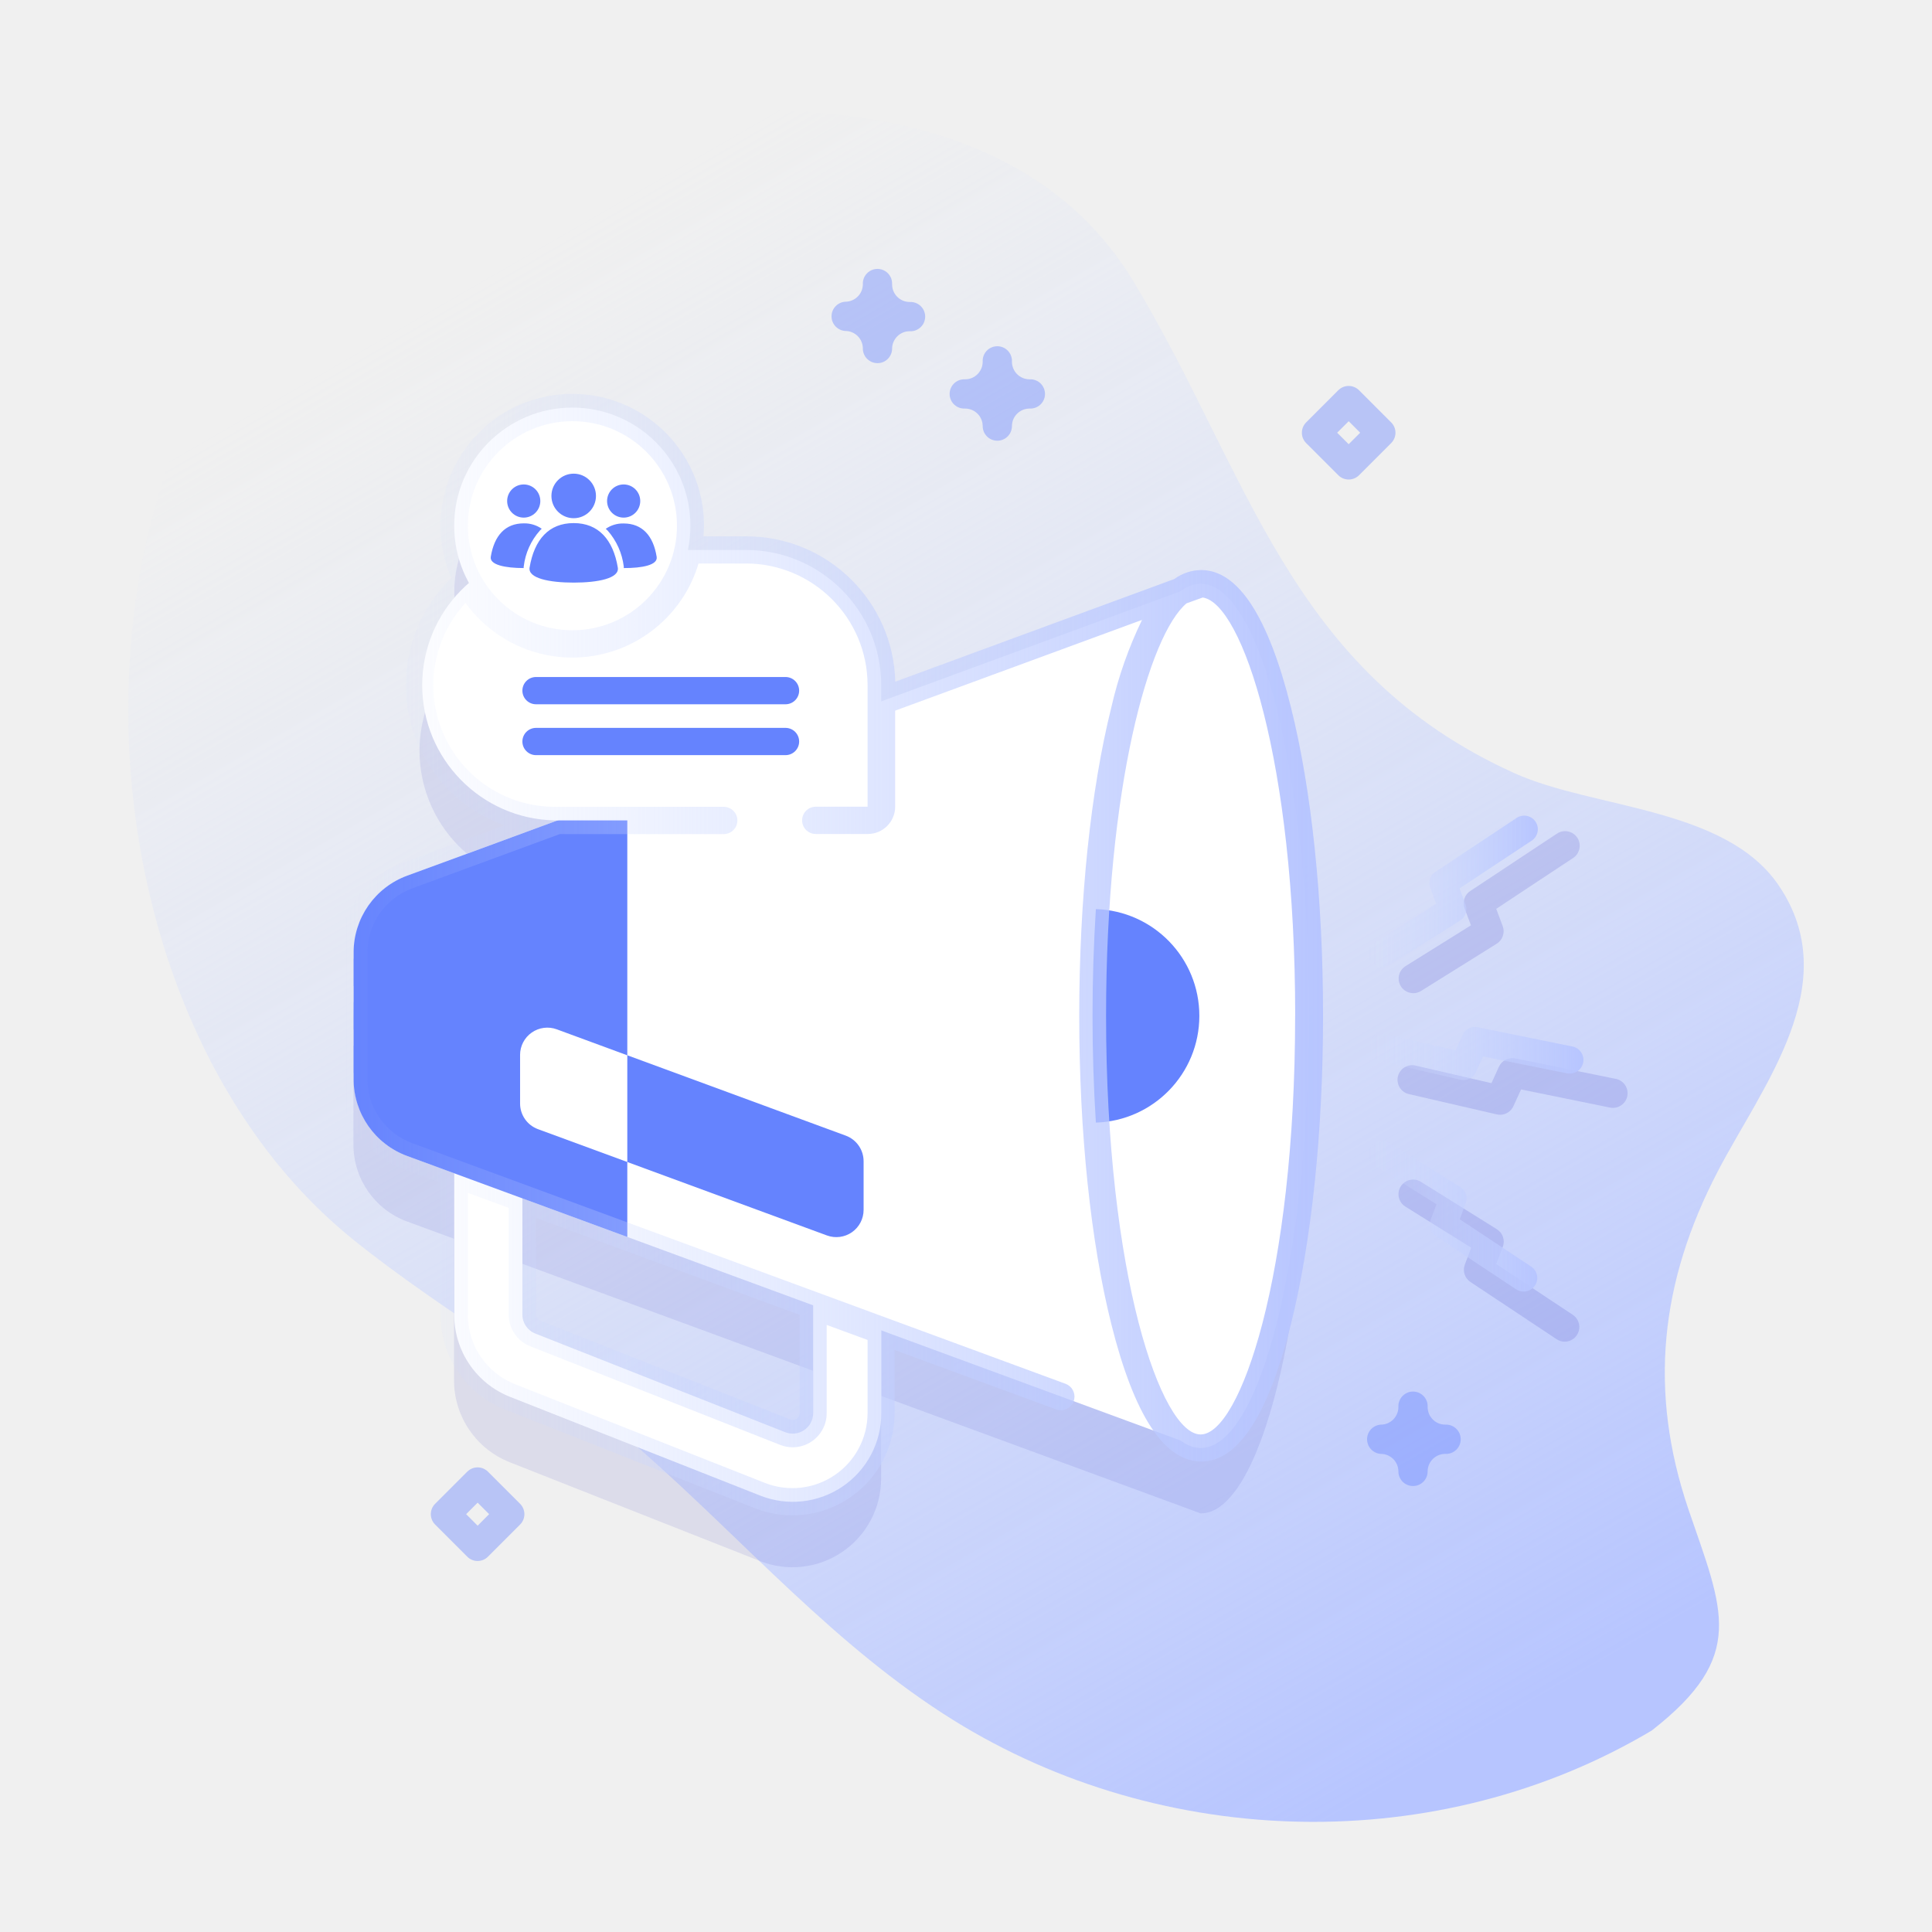
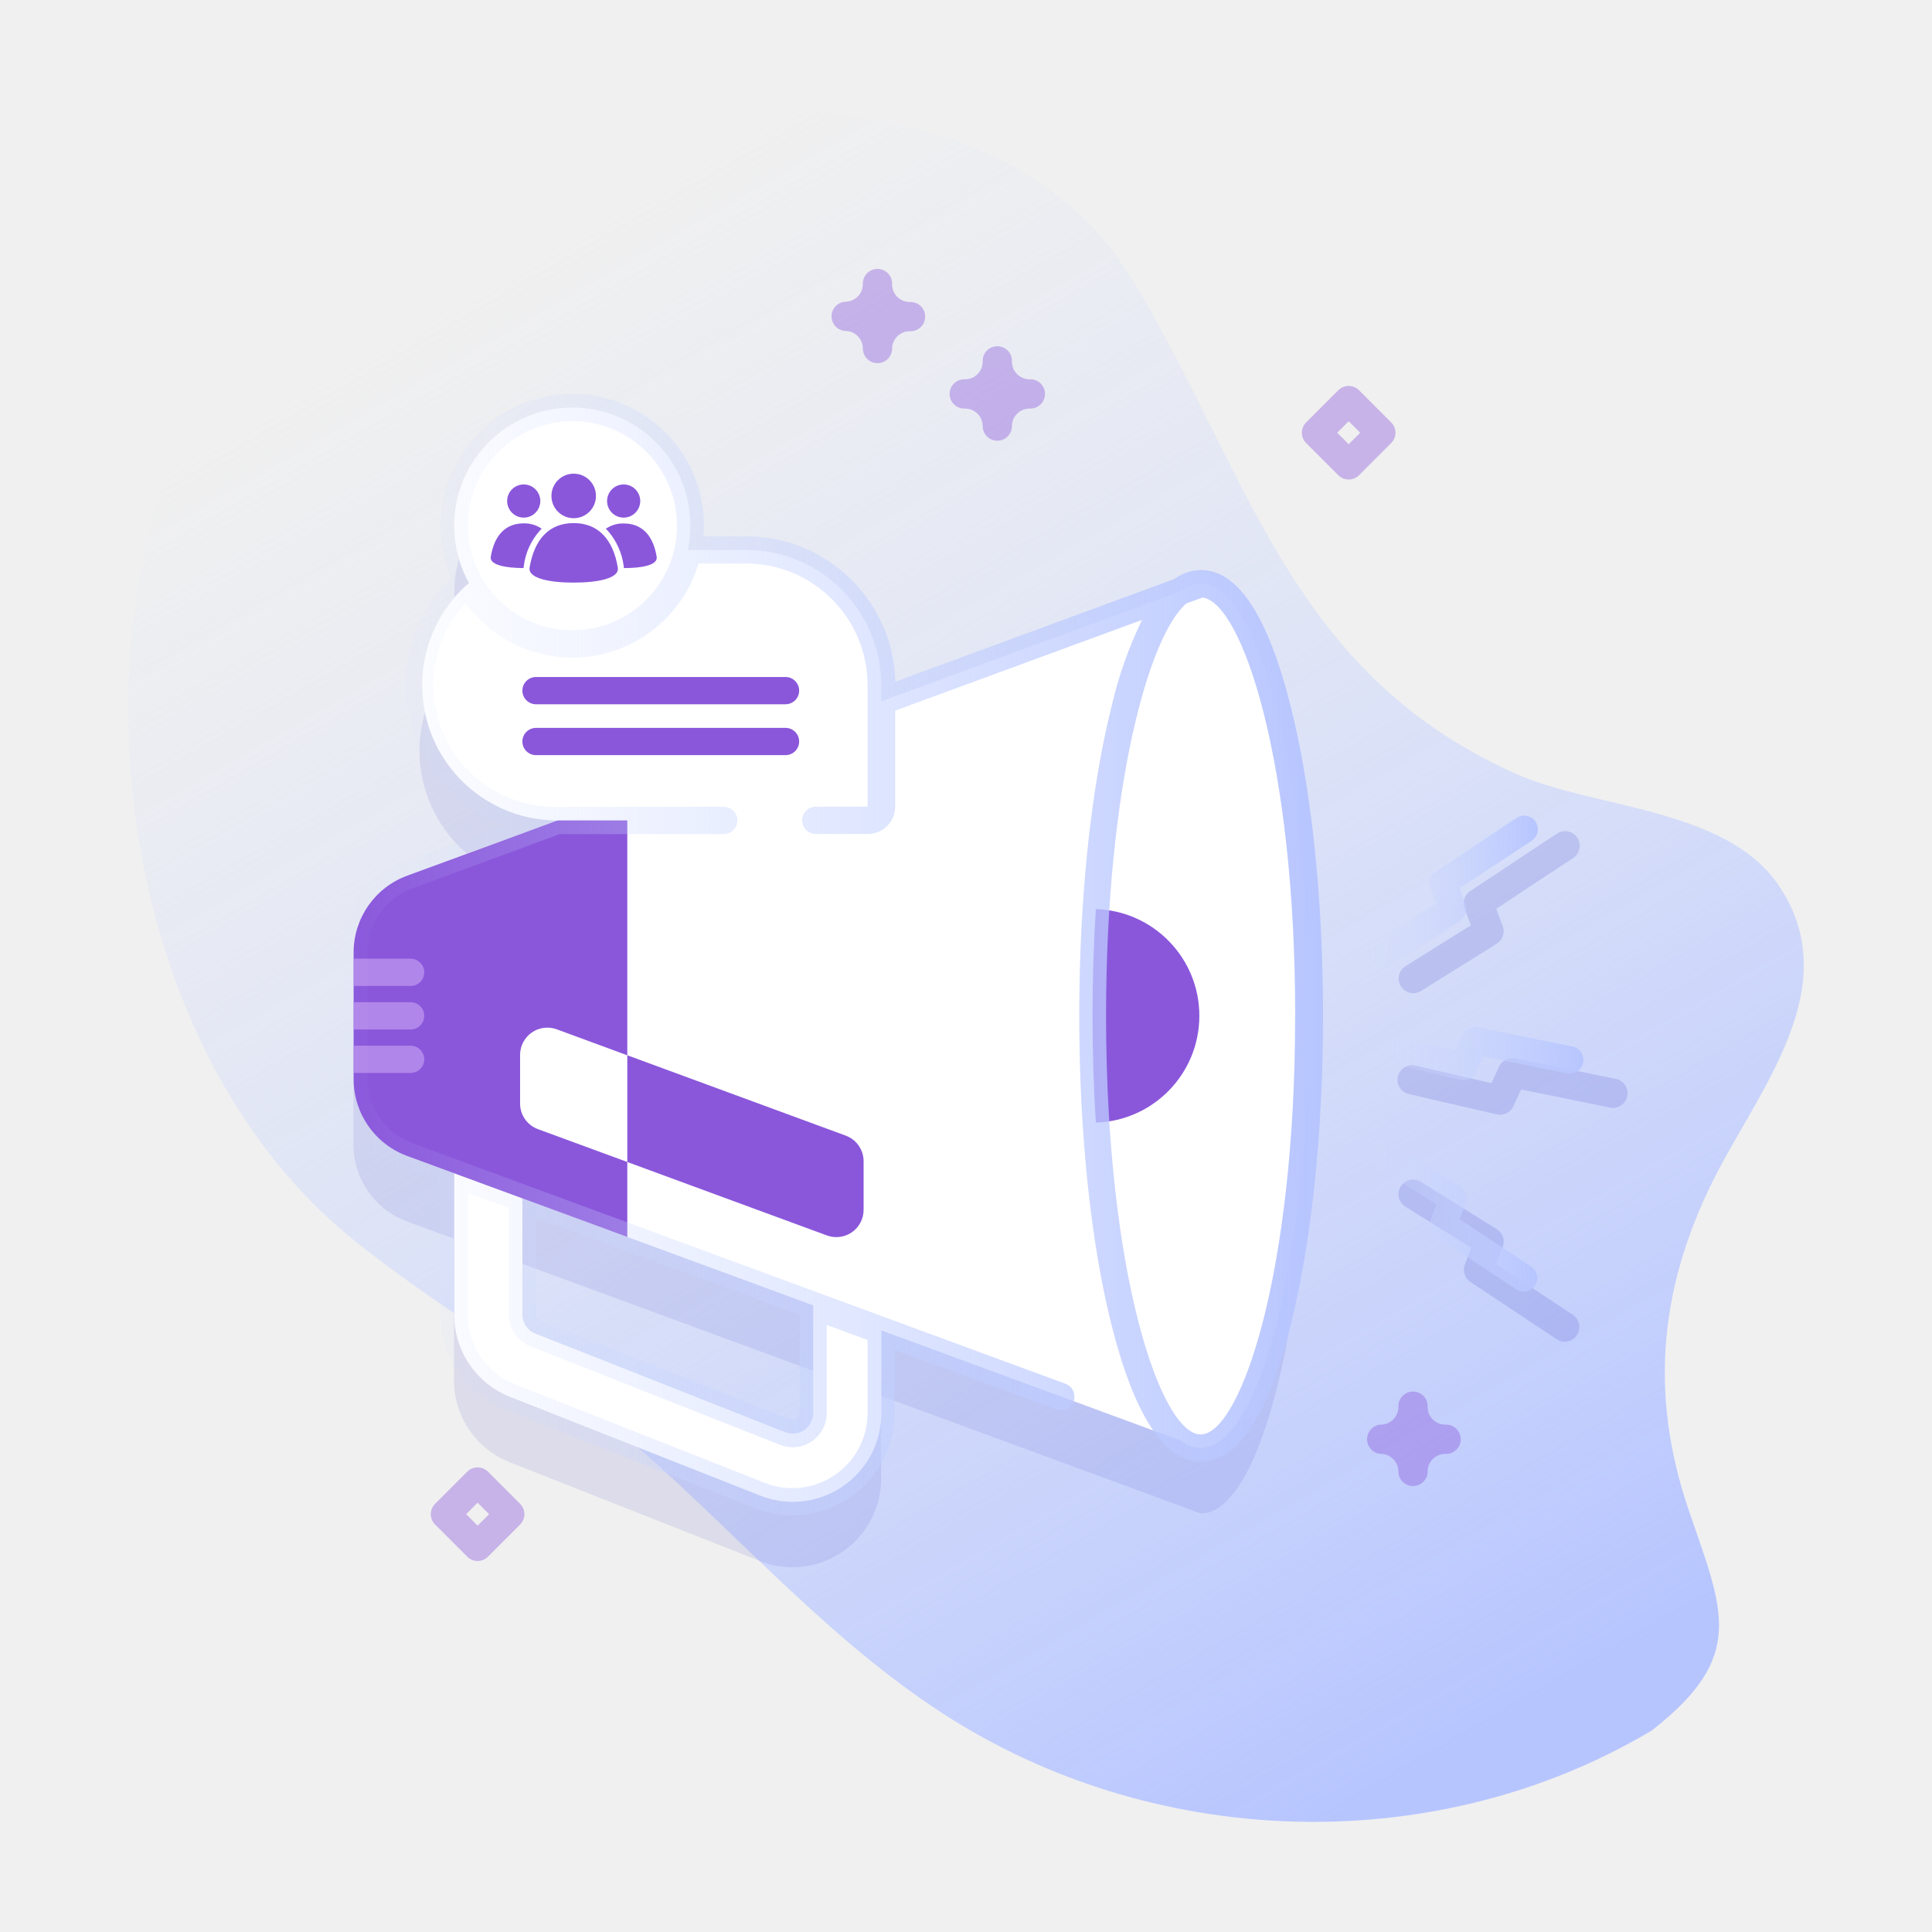
<svg xmlns="http://www.w3.org/2000/svg" xmlns:xlink="http://www.w3.org/1999/xlink" viewBox="0 0 360 360">
  <defs>
    <linearGradient id="A" x1="105.48" y1="42.71" x2="269.15" y2="326.9" gradientUnits="userSpaceOnUse">
      <stop offset="0" stop-color="#d2deff" stop-opacity="0" />
      <stop offset="1" stop-color="#b7c5ff" />
    </linearGradient>
    <linearGradient id="B" x1="63.38" y1="177.89" x2="246.43" y2="177.89" xlink:href="#A" />
    <linearGradient id="C" x1="255.04" y1="196.34" x2="295.06" y2="196.34" xlink:href="#A" />
    <linearGradient id="D" x1="255.04" y1="166.08" x2="286.47" y2="166.08" xlink:href="#A" />
    <linearGradient id="E" x1="255.04" y1="226.6" x2="286.47" y2="226.6" xlink:href="#A" />
  </defs>
  <path d="M307.81,322.43c17.76-13.85,13.25-22.31,6.83-41.12-7.53-22.11-5.29-42.42,5.42-63,8.31-16,23.89-35,11.33-53.39-9.94-14.54-34.49-14.2-49.17-20.84-42.14-19-49.37-55.69-70.94-91.53-22.62-37.59-75.21-35.06-113.7-27.19C8.81,43.51,2.79,180.28,65.84,231c17.38,14,37,24.55,53.79,39.37,19.21,16.91,36.15,36.56,58.06,50.18,39,24.24,90.4,25.55,130.12,1.89Z" fill="url(#A)" />
-   <path d="M185.83 82.12a2.72 2.72 0 0 1-2.72-2.72 3.28 3.28 0 0 0-3.27-3.27 2.73 2.73 0 1 1 0-5.45 3.28 3.28 0 0 0 3.27-3.27 2.73 2.73 0 1 1 5.45 0 3.28 3.28 0 0 0 3.27 3.27 2.73 2.73 0 1 1 0 5.45 3.28 3.28 0 0 0-3.27 3.27 2.72 2.72 0 0 1-2.73 2.72zM263.3 276.9a2.72 2.72 0 0 1-2.73-2.72 3.28 3.28 0 0 0-3.27-3.27 2.73 2.73 0 0 1 0-5.45 3.28 3.28 0 0 0 3.27-3.27 2.73 2.73 0 1 1 5.45 0 3.28 3.28 0 0 0 3.27 3.27 2.73 2.73 0 1 1 0 5.45 3.28 3.28 0 0 0-3.27 3.27 2.72 2.72 0 0 1-2.72 2.72zM163.51 67.67a2.73 2.73 0 0 1-2.73-2.73 3.27 3.27 0 0 0-3.27-3.27 2.73 2.73 0 0 1 0-5.45 3.27 3.27 0 0 0 3.27-3.22 2.73 2.73 0 1 1 5.45 0 3.28 3.28 0 0 0 3.27 3.27 2.73 2.73 0 1 1 0 5.45 3.28 3.28 0 0 0-3.27 3.27 2.72 2.72 0 0 1-2.72 2.68zm87.8 21.68a2.72 2.72 0 0 1-1.93-.79l-6-6a2.73 2.73 0 0 1 0-3.85l6-6a2.73 2.73 0 0 1 3.85 0l6 6a2.73 2.73 0 0 1 0 3.85l-6 6a2.71 2.71 0 0 1-1.92.79zm-2.15-8.72l2.15 2.14 2.14-2.14-2.14-2.14zM89 290.87a2.73 2.73 0 0 1-1.93-.8l-6-6a2.73 2.73 0 0 1 0-3.85l6-6a2.73 2.73 0 0 1 3.85 0l6 6a2.73 2.73 0 0 1 0 3.85l-6 6a2.72 2.72 0 0 1-1.92.8zm-2.14-8.73l2.14 2.15 2.14-2.15L89 280z" opacity=".4" fill="#6583fe" />
+   <path d="M185.83 82.12a2.72 2.72 0 0 1-2.72-2.72 3.28 3.28 0 0 0-3.27-3.27 2.73 2.73 0 1 1 0-5.45 3.28 3.28 0 0 0 3.27-3.27 2.73 2.73 0 1 1 5.45 0 3.28 3.28 0 0 0 3.27 3.27 2.73 2.73 0 1 1 0 5.45 3.28 3.28 0 0 0-3.27 3.27 2.72 2.72 0 0 1-2.73 2.72zM263.3 276.9a2.72 2.72 0 0 1-2.73-2.72 3.28 3.28 0 0 0-3.27-3.27 2.73 2.73 0 0 1 0-5.45 3.28 3.28 0 0 0 3.27-3.27 2.73 2.73 0 1 1 5.45 0 3.28 3.28 0 0 0 3.27 3.27 2.73 2.73 0 1 1 0 5.45 3.28 3.28 0 0 0-3.27 3.27 2.72 2.72 0 0 1-2.72 2.72zM163.51 67.67a2.73 2.73 0 0 1-2.73-2.73 3.27 3.27 0 0 0-3.27-3.27 2.73 2.73 0 0 1 0-5.45 3.27 3.27 0 0 0 3.27-3.22 2.73 2.73 0 1 1 5.45 0 3.28 3.28 0 0 0 3.27 3.27 2.73 2.73 0 1 1 0 5.45 3.28 3.28 0 0 0-3.27 3.27 2.72 2.72 0 0 1-2.72 2.68zm87.8 21.68a2.72 2.72 0 0 1-1.93-.79l-6-6a2.73 2.73 0 0 1 0-3.85l6-6a2.73 2.73 0 0 1 3.85 0l6 6a2.73 2.73 0 0 1 0 3.85l-6 6a2.71 2.71 0 0 1-1.92.79zm-2.15-8.72l2.15 2.14 2.14-2.14-2.14-2.14zM89 290.87a2.73 2.73 0 0 1-1.93-.8l-6-6a2.73 2.73 0 0 1 0-3.85l6-6a2.73 2.73 0 0 1 3.85 0l6 6a2.73 2.73 0 0 1 0 3.85l-6 6a2.72 2.72 0 0 1-1.92.8zm-2.14-8.73l2.14 2.15 2.14-2.15L89 280z" opacity=".4" fill="#8a57db" />
  <path d="M279.52 207.72a3.17 3.17 0 0 1-.61-.07l-16.23-3.75a2.73 2.73 0 1 1 1.23-5.31l14 3.24 1.4-3.07a2.74 2.74 0 0 1 3-1.55l18.94 3.86a2.73 2.73 0 0 1-1.09 5.34L283.43 203l-1.43 3.12a2.73 2.73 0 0 1-2.48 1.6zm-16.22-22.66a2.72 2.72 0 0 1-1.45-5l12.24-7.64-1.19-3.17A2.72 2.72 0 0 1 274 166l16.11-10.66a2.721 2.721 0 1 1 3 4.54l-14.31 9.47 1.21 3.22a2.73 2.73 0 0 1-1.11 3.27l-14.12 8.82a2.72 2.72 0 0 1-1.44.41zM291.57 250a2.66 2.66 0 0 1-1.5-.45L274 238.88a2.72 2.72 0 0 1-1.05-3.23l1.19-3.16-12.24-7.64a2.725 2.725 0 1 1 2.89-4.62l14.13 8.82a2.71 2.71 0 0 1 1.1 3.27l-1.21 3.22 14.26 9.46a2.73 2.73 0 0 1-1.5 5z" opacity=".15" fill="#2626bc" />
  <path d="M223.73 121a6.2 6.2 0 0 0-3.7 1.36l-55.81 20.54v-3a25.2 25.2 0 0 0-25.2-25.2h-10.83a21.73 21.73 0 0 0 .47-4.52 22 22 0 1 0-41.43 10.37 25.2 25.2 0 0 0 16.14 44.55h.49l-28 10.28a15.26 15.26 0 0 0-10 14.31v23.61a15.26 15.26 0 0 0 10 14.31l8.74 3.21v26.31a16.42 16.42 0 0 0 10.44 15.36l46.57 18.39a16.51 16.51 0 0 0 22.57-15.36V260.1l59.56 21.9c11.13 0 20.15-36.05 20.15-80.52s-9-80.52-20.16-80.52zm-72.21 154.52a3.81 3.81 0 0 1-5.21 3.54l-46.56-18.38a3.79 3.79 0 0 1-2.42-3.55v-21.64l54.19 19.94z" fill="#2626bc" opacity=".1" />
  <g fill="#fff">
    <path d="M97.34,209.18v35.76a3.79,3.79,0,0,0,2.41,3.55l46.56,18.38a3.81,3.81,0,0,0,5.21-3.54V233.22h12.7v30.11a16.49,16.49,0,0,1-22.57,15.35L95.08,260.3a16.42,16.42,0,0,1-10.44-15.36V209.18Z" />
    <path d="M65.92 177.46v23.65a15.24 15.24 0 0 0 10 14.3l147.81 54.39v-161L75.9 163.16a15.26 15.26 0 0 0-9.98 14.3z" />
  </g>
-   <g fill="#6583fe">
+   <g fill="#8a57db">
    <path d="M157.6 211.61l-53.85-19.81a5.09 5.09 0 0 0-6.84 4.77v9.06a5.09 5.09 0 0 0 3.33 4.77l53.85 19.81a5.08 5.08 0 0 0 6.83-4.77v-9.06a5.09 5.09 0 0 0-3.32-4.77z" />
    <path d="M116.89,148.08v82.41l-41-15.08a15.23,15.23,0,0,1-10-14.3V177.46a15.23,15.23,0,0,1,10-14.3l13.64-5Z" />
-     <path d="M65.93 178.64h10.58a2.54 2.54 0 0 1 0 5.08H65.93zm0 8.11h10.58a2.54 2.54 0 1 1 0 5.08H65.93zm0 8.1h10.58a2.54 2.54 0 1 1 0 5.08H65.93z" />
  </g>
+   <path d="M65.93 178.64h10.58a2.54 2.54 0 0 1 0 5.08H65.93zm0 8.11h10.58a2.54 2.54 0 1 1 0 5.08H65.93zm0 8.1h10.58a2.54 2.54 0 1 1 0 5.08H65.93z" fill="#b186ea" />
  <ellipse cx="223.73" cy="189.29" rx="20.15" ry="80.52" fill="#fff" />
-   <path d="M223.48 189.29a19.9 19.9 0 0 1-19.28 19.89 317.02 317.02 0 0 1 0-39.78 19.89 19.89 0 0 1 19.28 19.89z" fill="#6583fe" />
+   <path d="M223.48 189.29a19.9 19.9 0 0 1-19.28 19.89 317.02 317.02 0 0 1 0-39.78 19.89 19.89 0 0 1 19.28 19.89z" fill="#8a57db" />
  <path d="M161.68 152.87h-58.31a25.2 25.2 0 0 1 0-50.39H139a25.2 25.2 0 0 1 25.2 25.2v22.65a2.54 2.54 0 0 1-2.52 2.54z" fill="#fff" />
-   <path d="M146.37 131.23H99.88a2.54 2.54 0 0 1 0-5.08h46.49a2.54 2.54 0 0 1 0 5.08zm0 9.48H99.88a2.54 2.54 0 1 1 0-5.08h46.49a2.54 2.54 0 0 1 0 5.08z" fill="#6583fe" />
+   <path d="M146.37 131.23H99.88a2.54 2.54 0 0 1 0-5.08h46.49a2.54 2.54 0 0 1 0 5.08zm0 9.48H99.88a2.54 2.54 0 1 1 0-5.08h46.49a2.54 2.54 0 0 1 0 5.08z" fill="#8a57db" />
  <g fill="#fff">
    <circle cx="106.64" cy="97.96" r="22.01" />
    <path d="M116.89,196.64v19.88l-16.65-6.12a5.09,5.09,0,0,1-3.33-4.77v-9.06a5.08,5.08,0,0,1,6.84-4.77Z" />
  </g>
  <path d="M75 217.8l7.08 2.6v24.54a19 19 0 0 0 12.05 17.72l46.57 18.39a19.05 19.05 0 0 0 26-17.72v-11.78l30.12 11.08a2.48 2.48 0 0 0 .88.16 2.55 2.55 0 0 0 .88-4.93L76.78 213a12.76 12.76 0 0 1-8.32-11.92v-23.62a12.74 12.74 0 0 1 8.32-11.91l27.53-10.13h30.55a2.54 2.54 0 0 0 0-5.08h-31.49a22.64 22.64 0 0 1-16.62-38 24.53 24.53 0 0 0 43.41-7.34H139a22.69 22.69 0 0 1 22.66 22.66v22.66H152a2.54 2.54 0 0 0 0 5.08h9.72a5.09 5.09 0 0 0 5.08-5.08v-17.9l46-16.91a76 76 0 0 0-5.7 16.21c-3.85 15.4-6 35.84-6 57.55s2.13 42.15 6 57.55c4.24 16.92 9.86 25.51 16.72 25.51s12.47-8.59 16.71-25.51c3.85-15.4 6-35.84 6-57.55s-2.13-42.15-6-57.55c-4.21-16.81-9.78-25.38-16.57-25.5h-.14a8.57 8.57 0 0 0-5 1.67l-52 19.13A27.76 27.76 0 0 0 139 99.94h-7.9c0-.65.08-1.31.08-2a24.55 24.55 0 1 0-47.07 9.78A27.71 27.71 0 0 0 94 153.79l-19 7a17.85 17.85 0 0 0-11.64 16.69v23.64A17.85 17.85 0 0 0 75 217.8zm86.66 45.53a14 14 0 0 1-19.1 13L96 257.94a13.9 13.9 0 0 1-8.83-13v-22.67l7.62 2.8v19.87a6.32 6.32 0 0 0 4 5.91l46.57 18.38a6.36 6.36 0 0 0 2.34.45 6.26 6.26 0 0 0 3.56-1.1 6.33 6.33 0 0 0 2.78-5.25v-16.45l7.62 2.8zm-61.8-36.39L149 245v18.32a1.2 1.2 0 0 1-.56 1.05 1.22 1.22 0 0 1-1.17.13l-46.57-18.39a1.22 1.22 0 0 1-.8-1.18zm141.47-37.65c0 48.31-10.26 78-17.61 78s-17.62-29.66-17.62-78c0-42.88 8.08-71.07 15-76.87l3-1.08c7.33 1 17.24 30.46 17.24 77.95zM106.65 78.48A19.48 19.48 0 1 1 87.18 98a19.49 19.49 0 0 1 19.47-19.52z" fill="url(#B)" />
  <path d="M257,197.7l15.12,3.49a2.22,2.22,0,0,0,.57.07,2.56,2.56,0,0,0,2.32-1.49l1.32-2.92L292,200a2.54,2.54,0,1,0,1-5l-17.65-3.59a2.54,2.54,0,0,0-2.82,1.44l-1.3,2.86-13.1-3A2.54,2.54,0,0,0,257,197.7Z" fill="url(#C)" />
  <path d="M257.58,180.14a2.56,2.56,0,0,0,1.35-.38l13.16-8.22a2.53,2.53,0,0,0,1-3l-1.12-3,13.33-8.83a2.54,2.54,0,1,0-2.8-4.23l-15,9.94a2.53,2.53,0,0,0-1,3l1.11,3-11.41,7.12a2.54,2.54,0,0,0,1.35,4.69Z" fill="url(#D)" />
  <path d="M267.51,230.31l15,9.94a2.57,2.57,0,0,0,1.4.42,2.54,2.54,0,0,0,1.4-4.66L272,227.19l1.12-3a2.52,2.52,0,0,0-1-3l-13.16-8.22a2.54,2.54,0,1,0-2.7,4.3l11.41,7.12-1.11,2.95a2.55,2.55,0,0,0,1,3Z" fill="url(#E)" />
-   <g fill="#6583fe">
+   <g fill="#8a57db">
    <circle cx="106.9" cy="92.41" r="4.15" />
    <circle cx="116.21" cy="93.36" r="3.09" />
    <path d="M122.36 103.76c-.62-3.89-2.65-6.22-6.15-6.22a5.55 5.55 0 0 0-3.34 1 3.92 3.92 0 0 0 .36.33 12.41 12.41 0 0 1 3 6.69v.29c3.4.02 6.38-.56 6.13-2.09z" />
    <circle cx="97.59" cy="93.36" r="3.09" />
    <path d="M100.61 98.85l.33-.33a5.64 5.64 0 0 0-3.35-1c-3.45 0-5.49 2.29-6.14 6.22-.26 1.53 2.76 2.11 6.14 2.11a.64.64 0 0 1 0-.29 12.17 12.17 0 0 1 3.02-6.71zm6.29 9.71c-4.54 0-8.54-.8-8.22-2.8.88-5.24 3.6-8.29 8.22-8.29s7.35 3.09 8.22 8.29c.33 2-3.67 2.8-8.22 2.8z" />
  </g>
</svg>
